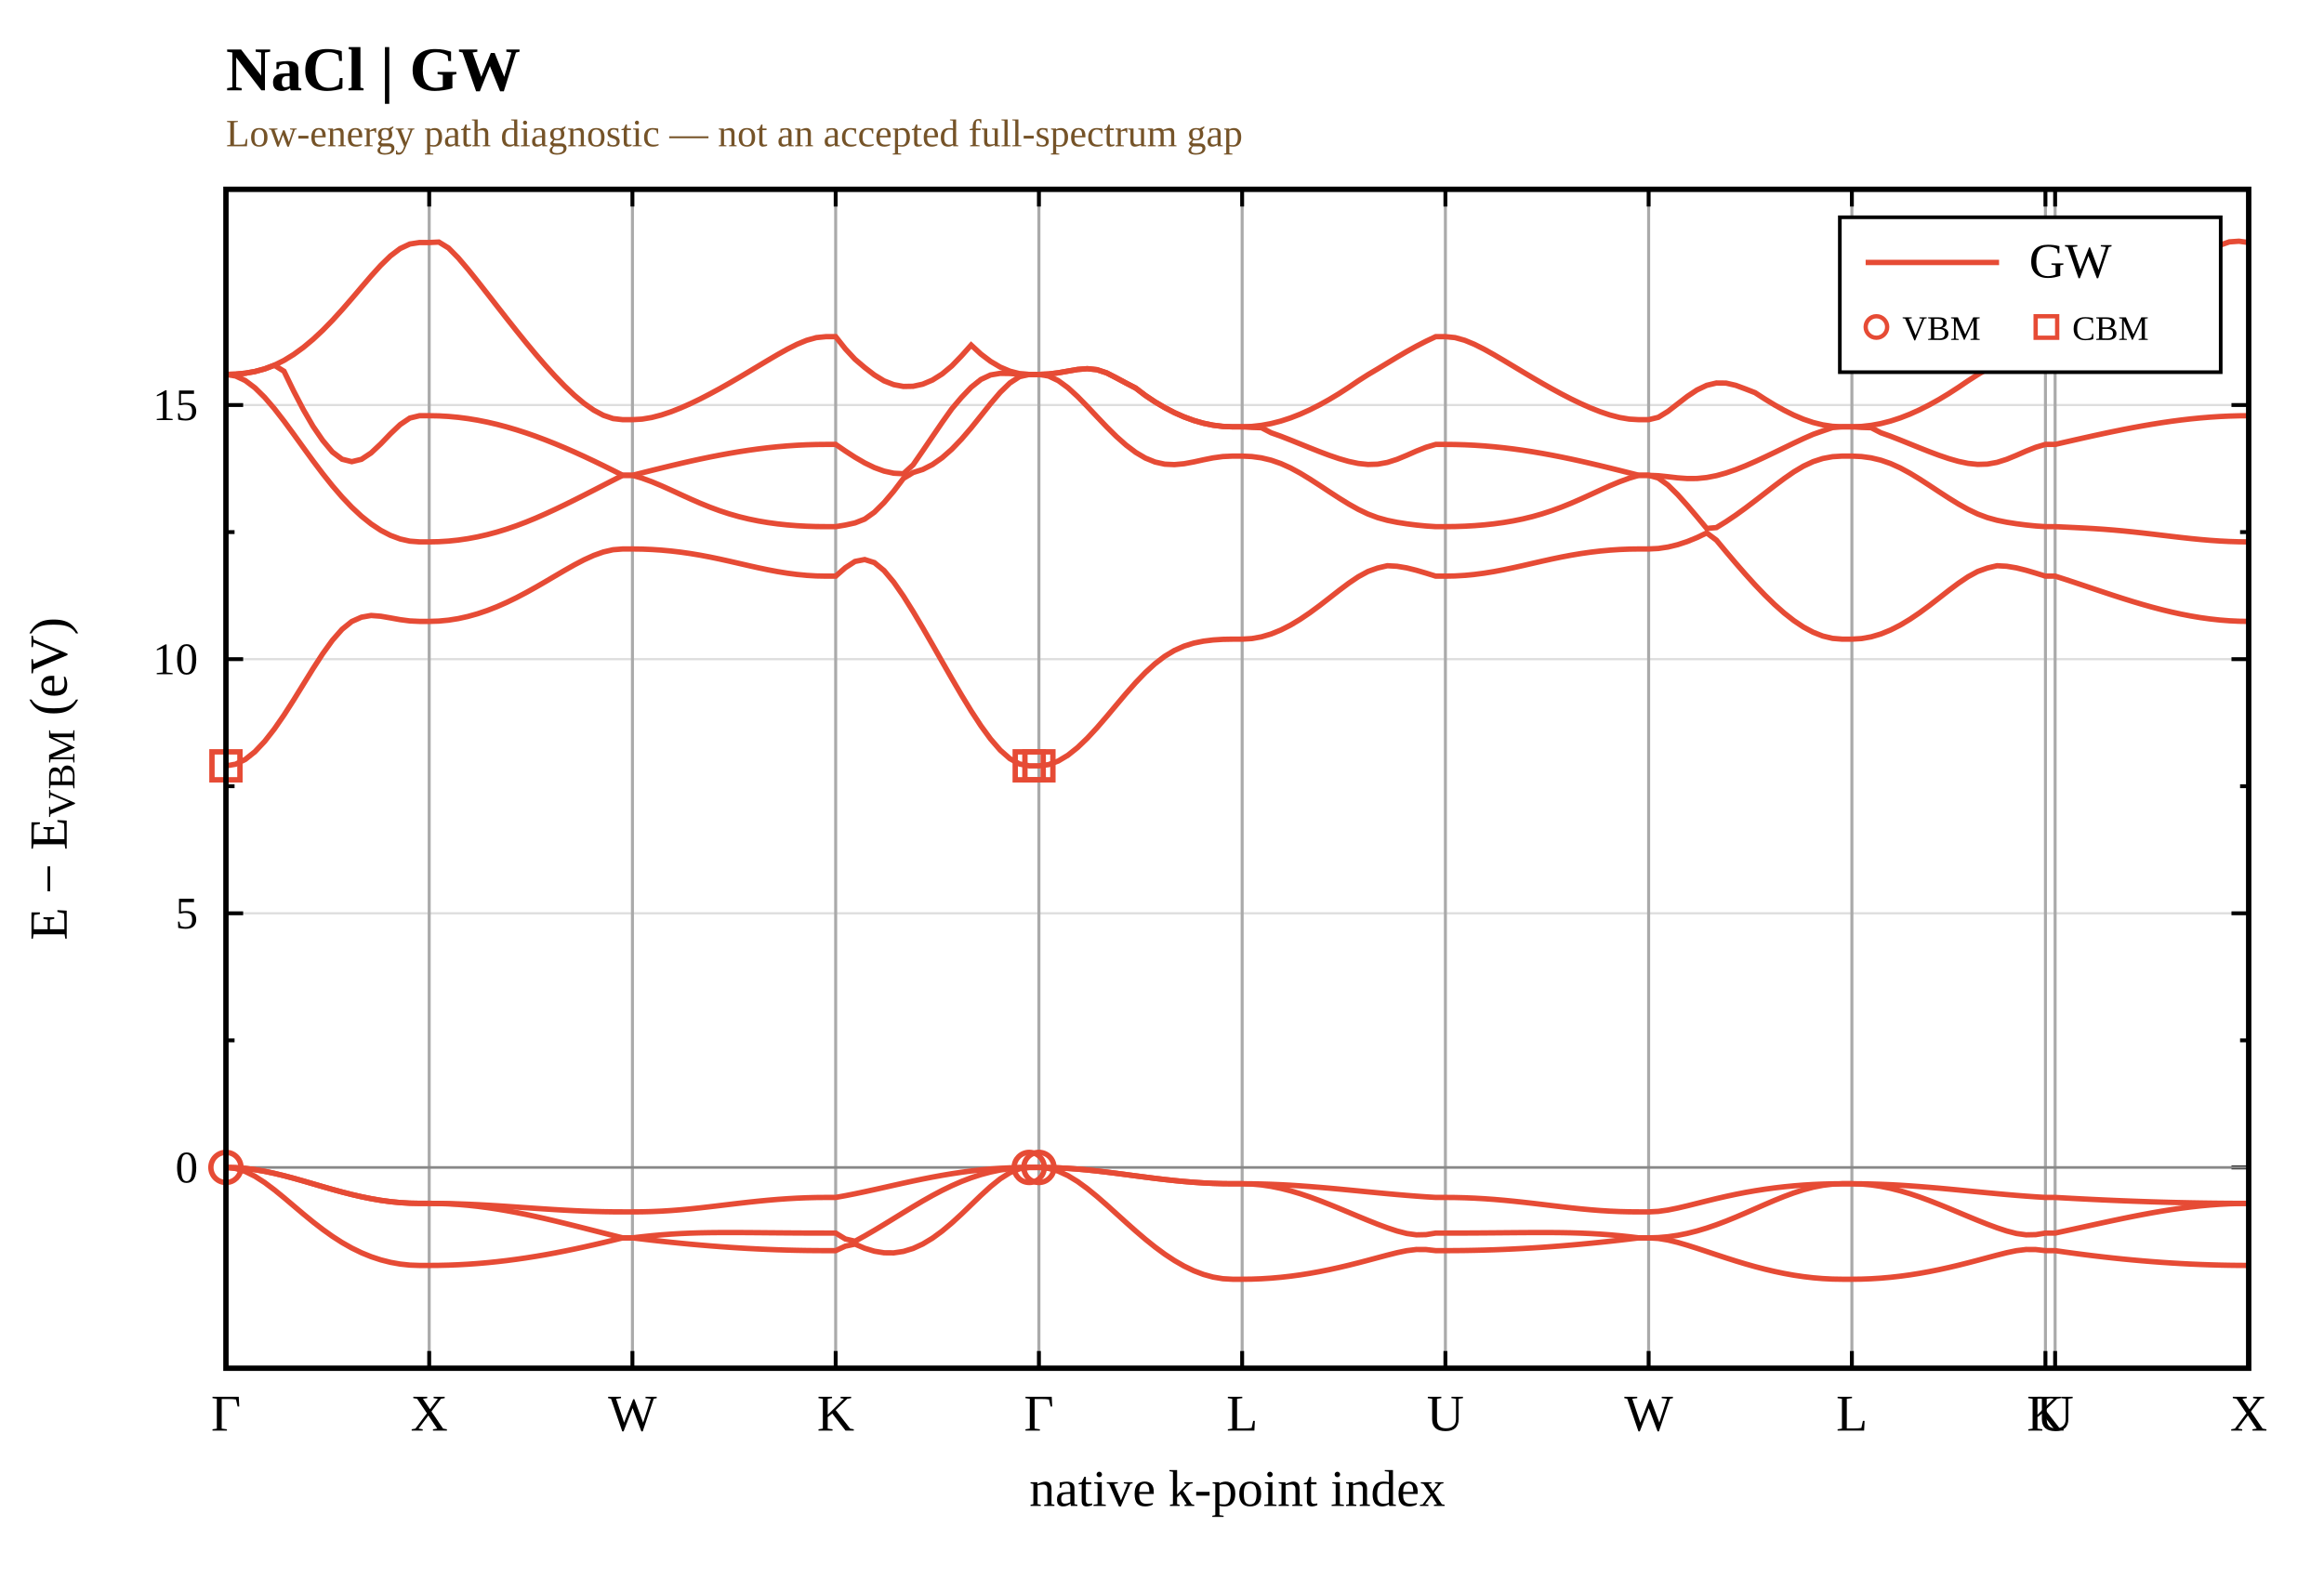
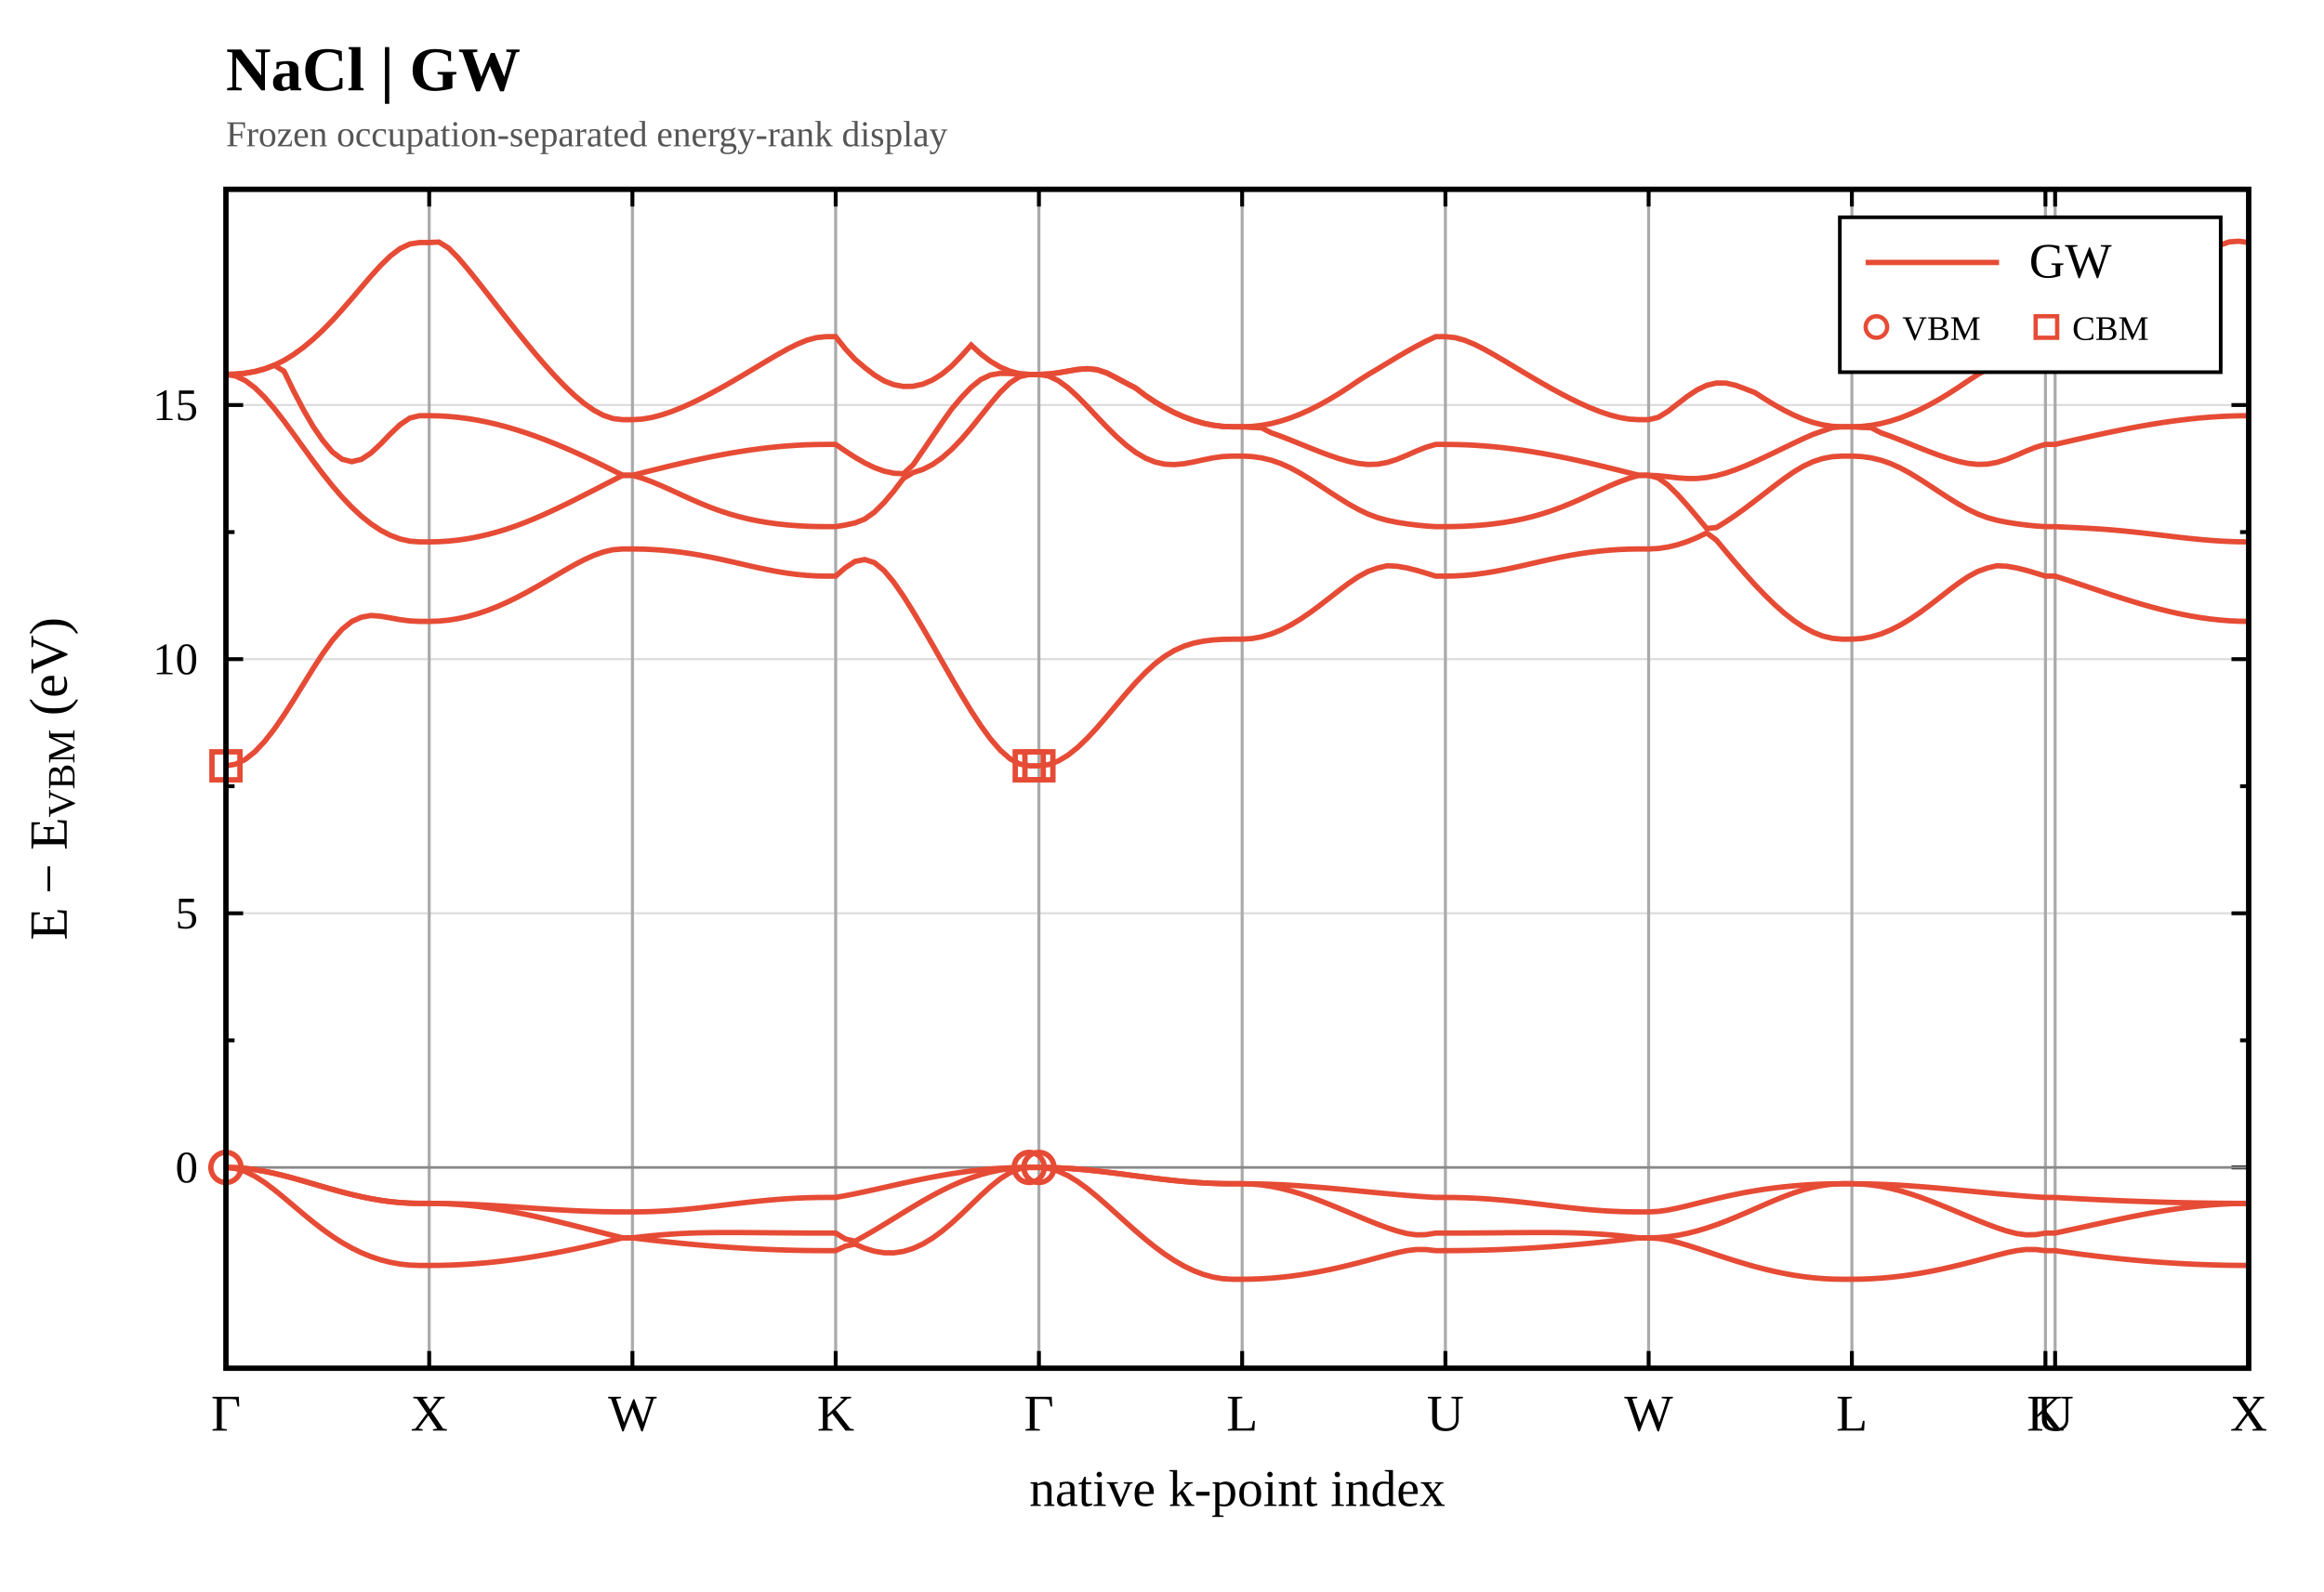
<svg xmlns="http://www.w3.org/2000/svg" width="1080" height="740" viewBox="0 0 1080 740">
  <rect width="100%" height="100%" fill="white" />
  <text x="105" y="42" font-family="Times New Roman, DejaVu Serif, serif" font-size="29" font-weight="bold">NaCl | GW</text>
  <defs>
    <clipPath id="frontier-clip">
      <rect x="105" y="88" width="940" height="548" />
    </clipPath>
  </defs>
-   <text id="diagnostic-warning" x="105" y="68" font-family="Times New Roman, DejaVu Serif, serif" font-size="18" fill="#755328">Low-energy path diagnostic — not an accepted full-spectrum gap</text>
+   <text x="105" y="68" font-family="Times New Roman, DejaVu Serif, serif" font-size="17" fill="#555555">Frozen occupation-separated energy-rank display</text>
  <line x1="105" y1="542.660" x2="1045" y2="542.660" stroke="#dddddd" stroke-width="1" />
  <text x="92" y="549.660" text-anchor="end" font-family="Times New Roman, DejaVu Serif, serif" font-size="21">0</text>
  <line x1="105" y1="542.660" x2="113" y2="542.660" stroke="black" stroke-width="1.8" />
  <line x1="1045" y1="542.660" x2="1037" y2="542.660" stroke="black" stroke-width="1.8" />
  <line x1="105" y1="483.595" x2="109" y2="483.595" stroke="black" stroke-width="1.8" />
  <line x1="1045" y1="483.595" x2="1041" y2="483.595" stroke="black" stroke-width="1.8" />
  <line x1="105" y1="424.530" x2="1045" y2="424.530" stroke="#dddddd" stroke-width="1" />
  <text x="92" y="431.530" text-anchor="end" font-family="Times New Roman, DejaVu Serif, serif" font-size="21">5</text>
  <line x1="105" y1="424.530" x2="113" y2="424.530" stroke="black" stroke-width="1.8" />
  <line x1="1045" y1="424.530" x2="1037" y2="424.530" stroke="black" stroke-width="1.8" />
  <line x1="105" y1="365.465" x2="109" y2="365.465" stroke="black" stroke-width="1.8" />
  <line x1="1045" y1="365.465" x2="1041" y2="365.465" stroke="black" stroke-width="1.8" />
  <line x1="105" y1="306.400" x2="1045" y2="306.400" stroke="#dddddd" stroke-width="1" />
  <text x="92" y="313.400" text-anchor="end" font-family="Times New Roman, DejaVu Serif, serif" font-size="21">10</text>
  <line x1="105" y1="306.400" x2="113" y2="306.400" stroke="black" stroke-width="1.8" />
  <line x1="1045" y1="306.400" x2="1037" y2="306.400" stroke="black" stroke-width="1.8" />
  <line x1="105" y1="247.335" x2="109" y2="247.335" stroke="black" stroke-width="1.8" />
  <line x1="1045" y1="247.335" x2="1041" y2="247.335" stroke="black" stroke-width="1.8" />
  <line x1="105" y1="188.270" x2="1045" y2="188.270" stroke="#dddddd" stroke-width="1" />
  <text x="92" y="195.270" text-anchor="end" font-family="Times New Roman, DejaVu Serif, serif" font-size="21">15</text>
  <line x1="105" y1="188.270" x2="113" y2="188.270" stroke="black" stroke-width="1.8" />
  <line x1="1045" y1="188.270" x2="1037" y2="188.270" stroke="black" stroke-width="1.8" />
  <line x1="105.000" y1="88" x2="105.000" y2="636" stroke="#aaaaaa" stroke-width="1.4" />
  <text x="105.000" y="665" text-anchor="middle" font-family="Times New Roman, DejaVu Serif, serif" font-size="24">Γ</text>
  <line x1="105.000" y1="88" x2="105.000" y2="96" stroke="black" stroke-width="1.8" />
  <line x1="105.000" y1="636" x2="105.000" y2="628" stroke="black" stroke-width="1.8" />
  <line x1="199.450" y1="88" x2="199.450" y2="636" stroke="#aaaaaa" stroke-width="1.4" />
  <text x="199.450" y="665" text-anchor="middle" font-family="Times New Roman, DejaVu Serif, serif" font-size="24">X</text>
  <line x1="199.450" y1="88" x2="199.450" y2="96" stroke="black" stroke-width="1.8" />
  <line x1="199.450" y1="636" x2="199.450" y2="628" stroke="black" stroke-width="1.8" />
  <line x1="293.900" y1="88" x2="293.900" y2="636" stroke="#aaaaaa" stroke-width="1.4" />
  <text x="293.900" y="665" text-anchor="middle" font-family="Times New Roman, DejaVu Serif, serif" font-size="24">W</text>
  <line x1="293.900" y1="88" x2="293.900" y2="96" stroke="black" stroke-width="1.8" />
  <line x1="293.900" y1="636" x2="293.900" y2="628" stroke="black" stroke-width="1.8" />
  <line x1="388.349" y1="88" x2="388.349" y2="636" stroke="#aaaaaa" stroke-width="1.4" />
  <text x="388.349" y="665" text-anchor="middle" font-family="Times New Roman, DejaVu Serif, serif" font-size="24">K</text>
  <line x1="388.349" y1="88" x2="388.349" y2="96" stroke="black" stroke-width="1.8" />
  <line x1="388.349" y1="636" x2="388.349" y2="628" stroke="black" stroke-width="1.8" />
  <line x1="482.799" y1="88" x2="482.799" y2="636" stroke="#aaaaaa" stroke-width="1.4" />
  <text x="482.799" y="665" text-anchor="middle" font-family="Times New Roman, DejaVu Serif, serif" font-size="24">Γ</text>
  <line x1="482.799" y1="88" x2="482.799" y2="96" stroke="black" stroke-width="1.8" />
  <line x1="482.799" y1="636" x2="482.799" y2="628" stroke="black" stroke-width="1.8" />
  <line x1="577.249" y1="88" x2="577.249" y2="636" stroke="#aaaaaa" stroke-width="1.4" />
  <text x="577.249" y="665" text-anchor="middle" font-family="Times New Roman, DejaVu Serif, serif" font-size="24">L</text>
  <line x1="577.249" y1="88" x2="577.249" y2="96" stroke="black" stroke-width="1.8" />
  <line x1="577.249" y1="636" x2="577.249" y2="628" stroke="black" stroke-width="1.8" />
  <line x1="671.699" y1="88" x2="671.699" y2="636" stroke="#aaaaaa" stroke-width="1.4" />
  <text x="671.699" y="665" text-anchor="middle" font-family="Times New Roman, DejaVu Serif, serif" font-size="24">U</text>
  <line x1="671.699" y1="88" x2="671.699" y2="96" stroke="black" stroke-width="1.8" />
  <line x1="671.699" y1="636" x2="671.699" y2="628" stroke="black" stroke-width="1.8" />
  <line x1="766.148" y1="88" x2="766.148" y2="636" stroke="#aaaaaa" stroke-width="1.4" />
  <text x="766.148" y="665" text-anchor="middle" font-family="Times New Roman, DejaVu Serif, serif" font-size="24">W</text>
  <line x1="766.148" y1="88" x2="766.148" y2="96" stroke="black" stroke-width="1.8" />
  <line x1="766.148" y1="636" x2="766.148" y2="628" stroke="black" stroke-width="1.8" />
  <line x1="860.598" y1="88" x2="860.598" y2="636" stroke="#aaaaaa" stroke-width="1.4" />
  <text x="860.598" y="665" text-anchor="middle" font-family="Times New Roman, DejaVu Serif, serif" font-size="24">L</text>
  <line x1="860.598" y1="88" x2="860.598" y2="96" stroke="black" stroke-width="1.8" />
  <line x1="860.598" y1="636" x2="860.598" y2="628" stroke="black" stroke-width="1.8" />
  <line x1="950.550" y1="88" x2="950.550" y2="636" stroke="#aaaaaa" stroke-width="1.4" />
  <text x="950.550" y="665" text-anchor="middle" font-family="Times New Roman, DejaVu Serif, serif" font-size="24">K</text>
  <line x1="950.550" y1="88" x2="950.550" y2="96" stroke="black" stroke-width="1.8" />
  <line x1="950.550" y1="636" x2="950.550" y2="628" stroke="black" stroke-width="1.8" />
  <line x1="955.048" y1="88" x2="955.048" y2="636" stroke="#aaaaaa" stroke-width="1.4" />
  <text x="955.048" y="665" text-anchor="middle" font-family="Times New Roman, DejaVu Serif, serif" font-size="24">U</text>
  <line x1="955.048" y1="88" x2="955.048" y2="96" stroke="black" stroke-width="1.8" />
  <line x1="955.048" y1="636" x2="955.048" y2="628" stroke="black" stroke-width="1.8" />
  <line x1="1045.000" y1="88" x2="1045.000" y2="636" stroke="#aaaaaa" stroke-width="1.4" />
  <text x="1045.000" y="665" text-anchor="middle" font-family="Times New Roman, DejaVu Serif, serif" font-size="24">X</text>
  <line x1="1045.000" y1="88" x2="1045.000" y2="96" stroke="black" stroke-width="1.8" />
  <line x1="1045.000" y1="636" x2="1045.000" y2="628" stroke="black" stroke-width="1.8" />
  <line x1="105" y1="542.660" x2="1045" y2="542.660" stroke="#888888" stroke-width="1.2" />
  <path id="GW-rank-1" d="M105.000,542.660 L109.498,543.145 L113.995,544.557 L118.493,546.789 L122.990,549.681 L127.488,553.052 L131.986,556.721 L136.483,560.526 L140.981,564.325 L145.478,568.006 L149.976,571.481 L154.474,574.686 L158.971,577.575 L163.469,580.122 L167.967,582.314 L172.464,584.149 L176.962,585.632 L181.459,586.773 L185.957,587.579 L190.455,588.060 L194.952,588.220 L199.450,588.220 L203.947,588.184 L208.445,588.076 L212.943,587.897 L217.440,587.646 L221.938,587.326 L226.435,586.937 L230.933,586.479 L235.431,585.955 L239.928,585.366 L244.426,584.715 L248.923,584.003 L253.421,583.233 L257.919,582.408 L262.416,581.531 L266.914,580.605 L271.411,579.635 L275.909,578.625 L280.407,577.580 L284.904,576.503 L289.402,575.402 L293.900,575.402 L298.397,575.947 L302.895,576.472 L307.392,576.974 L311.890,577.452 L316.388,577.907 L320.885,578.336 L325.383,578.738 L329.880,579.115 L334.378,579.463 L338.876,579.784 L343.373,580.075 L347.871,580.338 L352.368,580.571 L356.866,580.773 L361.364,580.945 L365.861,581.086 L370.359,581.196 L374.856,581.275 L379.354,581.322 L383.852,581.338 L388.349,581.338 L392.847,579.254 L397.344,578.309 L401.842,580.239 L406.340,581.604 L410.837,582.331 L415.335,582.372 L419.833,581.705 L424.330,580.327 L428.828,578.260 L433.325,575.548 L437.823,572.258 L442.321,568.484 L446.818,564.353 L451.316,560.020 L455.813,555.683 L460.311,551.575 L464.809,547.961 L469.306,545.117 L473.804,543.291 L478.301,542.660 L482.799,542.660 L487.297,543.102 L491.794,544.398 L496.292,546.473 L500.789,549.216 L505.287,552.492 L509.785,556.159 L514.282,560.083 L518.780,564.138 L523.278,568.211 L527.775,572.209 L532.273,576.047 L536.770,579.653 L541.268,582.968 L545.766,585.939 L550.263,588.524 L554.761,590.687 L559.258,592.398 L563.756,593.636 L568.254,594.386 L572.751,594.637 L577.249,594.637 L581.746,594.579 L586.244,594.407 L590.742,594.122 L595.239,593.725 L599.737,593.219 L604.234,592.606 L608.732,591.892 L613.230,591.081 L617.727,590.177 L622.225,589.190 L626.722,588.127 L631.220,587.000 L635.718,585.824 L640.215,584.620 L644.713,583.423 L649.211,582.295 L653.708,581.355 L658.206,580.806 L662.703,580.832 L667.201,581.338 L671.699,581.338 L676.196,581.322 L680.694,581.275 L685.191,581.196 L689.689,581.086 L694.187,580.945 L698.684,580.773 L703.182,580.571 L707.679,580.338 L712.177,580.075 L716.675,579.784 L721.172,579.463 L725.670,579.115 L730.167,578.738 L734.665,578.336 L739.163,577.907 L743.660,577.452 L748.158,576.974 L752.656,576.472 L757.153,575.947 L761.651,575.402 L766.148,575.402 L770.646,575.671 L775.144,576.419 L779.641,577.512 L784.139,578.822 L788.636,580.253 L793.134,581.741 L797.632,583.239 L802.129,584.715 L806.627,586.142 L811.124,587.501 L815.622,588.774 L820.120,589.947 L824.617,591.008 L829.115,591.947 L833.612,592.754 L838.110,593.425 L842.608,593.952 L847.105,594.331 L851.603,594.560 L856.100,594.637 L860.598,594.637 L865.096,594.579 L869.593,594.407 L874.091,594.122 L878.589,593.725 L883.086,593.219 L887.584,592.606 L892.081,591.892 L896.579,591.080 L901.077,590.177 L905.574,589.190 L910.072,588.127 L914.569,587.000 L919.067,585.824 L923.565,584.620 L928.062,583.423 L932.560,582.296 L937.057,581.355 L941.555,580.806 L946.053,580.832 L950.550,581.338 L955.048,581.338 L959.545,581.981 L964.043,582.597 L968.541,583.185 L973.038,583.743 L977.536,584.271 L982.033,584.769 L986.531,585.236 L991.029,585.670 L995.526,586.072 L1000.024,586.441 L1004.522,586.776 L1009.019,587.077 L1013.517,587.343 L1018.014,587.575 L1022.512,587.771 L1027.010,587.932 L1031.507,588.058 L1036.005,588.148 L1040.502,588.202 L1045.000,588.220" fill="none" stroke="#E64B35" stroke-width="2.5" clip-path="url(#frontier-clip)" />
  <path id="GW-rank-2" d="M105.000,542.660 L109.498,542.779 L113.995,543.130 L118.493,543.702 L122.990,544.474 L127.488,545.419 L131.986,546.506 L136.483,547.702 L140.981,548.972 L145.478,550.280 L149.976,551.592 L154.474,552.876 L158.971,554.103 L163.469,555.247 L167.967,556.284 L172.464,557.194 L176.962,557.961 L181.459,558.571 L185.957,559.014 L190.455,559.283 L194.952,559.373 L199.450,559.373 L203.947,559.429 L208.445,559.598 L212.943,559.876 L217.440,560.262 L221.938,560.749 L226.435,561.334 L230.933,562.010 L235.431,562.769 L239.928,563.604 L244.426,564.507 L248.923,565.470 L253.421,566.483 L257.919,567.538 L262.416,568.626 L266.914,569.739 L271.411,570.869 L275.909,572.008 L280.407,573.147 L284.904,574.281 L289.402,575.402 L293.900,575.402 L298.397,574.871 L302.895,574.398 L307.392,573.991 L311.890,573.656 L316.388,573.393 L320.885,573.198 L325.383,573.063 L329.880,572.980 L334.378,572.936 L338.876,572.924 L343.373,572.934 L347.871,572.959 L352.368,572.993 L356.866,573.032 L361.364,573.070 L365.861,573.105 L370.359,573.135 L374.856,573.157 L379.354,573.171 L383.852,573.176 L388.349,573.176 L392.847,575.912 L397.344,576.961 L401.842,574.491 L406.340,571.882 L410.837,569.174 L415.335,566.411 L419.833,563.639 L424.330,560.901 L428.828,558.243 L433.325,555.708 L437.823,553.334 L442.321,551.154 L446.818,549.194 L451.316,547.474 L455.813,546.008 L460.311,544.804 L464.809,543.866 L469.306,543.196 L473.804,542.794 L478.301,542.660 L482.799,542.660 L487.297,542.711 L491.794,542.860 L496.292,543.103 L500.789,543.434 L505.287,543.842 L509.785,544.315 L514.282,544.841 L518.780,545.404 L523.278,545.991 L527.775,546.586 L532.273,547.174 L536.770,547.742 L541.268,548.276 L545.766,548.765 L550.263,549.198 L554.761,549.564 L559.258,549.858 L563.756,550.072 L568.254,550.202 L572.751,550.246 L577.249,550.246 L581.746,550.384 L586.244,550.796 L590.742,551.470 L595.239,552.391 L599.737,553.537 L604.234,554.882 L608.732,556.397 L613.230,558.052 L617.727,559.813 L622.225,561.649 L626.722,563.525 L631.220,565.408 L635.718,567.265 L640.215,569.054 L644.713,570.726 L649.211,572.207 L653.708,573.368 L658.206,573.995 L662.703,573.901 L667.201,573.176 L671.699,573.176 L676.196,573.171 L680.694,573.157 L685.191,573.135 L689.689,573.105 L694.187,573.070 L698.684,573.032 L703.182,572.993 L707.679,572.959 L712.177,572.934 L716.675,572.924 L721.172,572.936 L725.670,572.980 L730.167,573.063 L734.665,573.198 L739.163,573.393 L743.660,573.656 L748.158,573.991 L752.656,574.398 L757.153,574.871 L761.651,575.402 L766.148,575.402 L770.646,575.269 L775.144,574.873 L779.641,574.219 L784.139,573.318 L788.636,572.185 L793.134,570.838 L797.632,569.301 L802.129,567.601 L806.627,565.772 L811.124,563.852 L815.622,561.881 L820.120,559.909 L824.617,557.985 L829.115,556.164 L833.612,554.501 L838.110,553.049 L842.608,551.859 L847.105,550.975 L851.603,550.430 L856.100,550.246 L860.598,550.246 L865.096,550.384 L869.593,550.796 L874.091,551.470 L878.589,552.391 L883.086,553.537 L887.584,554.882 L892.081,556.397 L896.579,558.052 L901.077,559.813 L905.574,561.649 L910.072,563.525 L914.569,565.408 L919.067,567.265 L923.565,569.054 L928.062,570.726 L932.560,572.207 L937.057,573.368 L941.555,573.995 L946.053,573.901 L950.550,573.176 L955.048,573.176 L959.545,572.215 L964.043,571.239 L968.541,570.256 L973.038,569.273 L977.536,568.296 L982.033,567.334 L986.531,566.393 L991.029,565.482 L995.526,564.607 L1000.024,563.777 L1004.522,563.000 L1009.019,562.281 L1013.517,561.629 L1018.014,561.050 L1022.512,560.549 L1027.010,560.132 L1031.507,559.803 L1036.005,559.565 L1040.502,559.421 L1045.000,559.373" fill="none" stroke="#E64B35" stroke-width="2.5" clip-path="url(#frontier-clip)" />
  <path id="GW-rank-3" d="M105.000,542.660 L109.498,542.779 L113.995,543.130 L118.493,543.702 L122.990,544.474 L127.488,545.419 L131.986,546.506 L136.483,547.702 L140.981,548.972 L145.478,550.280 L149.976,551.592 L154.474,552.876 L158.971,554.103 L163.469,555.247 L167.967,556.284 L172.464,557.194 L176.962,557.961 L181.459,558.571 L185.957,559.014 L190.455,559.283 L194.952,559.373 L199.450,559.373 L203.947,559.398 L208.445,559.473 L212.943,559.594 L217.440,559.761 L221.938,559.967 L226.435,560.207 L230.933,560.475 L235.431,560.765 L239.928,561.069 L244.426,561.379 L248.923,561.687 L253.421,561.987 L257.919,562.271 L262.416,562.531 L266.914,562.762 L271.411,562.959 L275.909,563.117 L280.407,563.233 L284.904,563.303 L289.402,563.327 L293.900,563.327 L298.397,563.290 L302.895,563.175 L307.392,562.979 L311.890,562.701 L316.388,562.345 L320.885,561.924 L325.383,561.448 L329.880,560.935 L334.378,560.400 L338.876,559.859 L343.373,559.327 L347.871,558.816 L352.368,558.339 L356.866,557.905 L361.364,557.523 L365.861,557.202 L370.359,556.945 L374.856,556.758 L379.354,556.645 L383.852,556.607 L388.349,556.607 L392.847,555.790 L397.344,554.903 L401.842,553.959 L406.340,552.976 L410.837,551.969 L415.335,550.957 L419.833,549.954 L424.330,548.977 L428.828,548.039 L433.325,547.153 L437.823,546.331 L442.321,545.579 L446.818,544.907 L451.316,544.317 L455.813,543.814 L460.311,543.401 L464.809,543.077 L469.306,542.846 L473.804,542.707 L478.301,542.660 L482.799,542.660 L487.297,542.711 L491.794,542.860 L496.292,543.103 L500.789,543.434 L505.287,543.842 L509.785,544.315 L514.282,544.841 L518.780,545.404 L523.278,545.991 L527.775,546.586 L532.273,547.174 L536.770,547.742 L541.268,548.276 L545.766,548.765 L550.263,549.198 L554.761,549.564 L559.258,549.858 L563.756,550.072 L568.254,550.202 L572.751,550.246 L577.249,550.246 L581.746,550.274 L586.244,550.360 L590.742,550.500 L595.239,550.693 L599.737,550.934 L604.234,551.221 L608.732,551.548 L613.230,551.910 L617.727,552.300 L622.225,552.712 L626.722,553.140 L631.220,553.576 L635.718,554.014 L640.215,554.448 L644.713,554.870 L649.211,555.275 L653.708,555.657 L658.206,556.009 L662.703,556.328 L667.201,556.607 L671.699,556.607 L676.196,556.645 L680.694,556.758 L685.191,556.945 L689.689,557.201 L694.187,557.523 L698.684,557.905 L703.182,558.339 L707.679,558.816 L712.177,559.327 L716.675,559.859 L721.172,560.400 L725.670,560.935 L730.167,561.448 L734.665,561.924 L739.163,562.345 L743.660,562.701 L748.158,562.979 L752.656,563.175 L757.153,563.290 L761.651,563.327 L766.148,563.327 L770.646,563.095 L775.144,562.460 L779.641,561.551 L784.139,560.491 L788.636,559.370 L793.134,558.246 L797.632,557.156 L802.129,556.123 L806.627,555.163 L811.124,554.285 L815.622,553.494 L820.120,552.792 L824.617,552.179 L829.115,551.655 L833.612,551.217 L838.110,550.863 L842.608,550.592 L847.105,550.399 L851.603,550.284 L856.100,550.246 L860.598,550.246 L865.096,550.274 L869.593,550.360 L874.091,550.500 L878.589,550.692 L883.086,550.934 L887.584,551.221 L892.081,551.548 L896.579,551.910 L901.077,552.300 L905.574,552.712 L910.072,553.140 L914.569,553.576 L919.067,554.014 L923.565,554.448 L928.062,554.870 L932.560,555.275 L937.057,555.657 L941.555,556.009 L946.053,556.328 L950.550,556.607 L955.048,556.607 L959.545,556.861 L964.043,557.105 L968.541,557.339 L973.038,557.562 L977.536,557.773 L982.033,557.973 L986.531,558.161 L991.029,558.336 L995.526,558.498 L1000.024,558.648 L1004.522,558.784 L1009.019,558.906 L1013.517,559.015 L1018.014,559.109 L1022.512,559.190 L1027.010,559.255 L1031.507,559.307 L1036.005,559.344 L1040.502,559.366 L1045.000,559.373" fill="none" stroke="#E64B35" stroke-width="2.5" clip-path="url(#frontier-clip)" />
  <path id="GW-rank-4" d="M105.000,355.981 L109.498,355.225 L113.995,352.996 L118.493,349.406 L122.990,344.628 L127.488,338.872 L131.986,332.365 L136.483,325.346 L140.981,318.066 L145.478,310.798 L149.976,303.859 L154.474,297.625 L158.971,292.512 L163.469,288.891 L167.967,286.890 L172.464,286.097 L176.962,286.445 L181.459,287.222 L185.957,288.039 L190.455,288.629 L194.952,288.842 L199.450,288.842 L203.947,288.698 L208.445,288.266 L212.943,287.550 L217.440,286.556 L221.938,285.294 L226.435,283.777 L230.933,282.017 L235.431,280.035 L239.928,277.852 L244.426,275.496 L248.923,272.999 L253.421,270.402 L257.919,267.753 L262.416,265.117 L266.914,262.572 L271.411,260.217 L275.909,258.171 L280.407,256.567 L284.904,255.537 L289.402,255.182 L293.900,255.182 L298.397,255.243 L302.895,255.424 L307.392,255.724 L311.890,256.141 L316.388,256.673 L320.885,257.318 L325.383,258.069 L329.880,258.919 L334.378,259.852 L338.876,260.847 L343.373,261.877 L347.871,262.911 L352.368,263.915 L356.866,264.856 L361.364,265.704 L365.861,266.433 L370.359,267.022 L374.856,267.454 L379.354,267.718 L383.852,267.806 L388.349,267.806 L392.847,263.892 L397.344,260.976 L401.842,260.095 L406.340,261.520 L410.837,265.219 L415.335,270.605 L419.833,277.090 L424.330,284.260 L428.828,291.841 L433.325,299.649 L437.823,307.542 L442.321,315.397 L446.818,323.085 L451.316,330.457 L455.813,337.333 L460.311,343.493 L464.809,348.684 L469.306,352.644 L473.804,355.132 L478.301,355.981 L482.799,355.981 L487.297,355.414 L491.794,353.741 L496.292,351.046 L500.789,347.460 L505.287,343.145 L509.785,338.285 L514.282,333.073 L518.780,327.705 L523.278,322.379 L527.775,317.287 L532.273,312.609 L536.770,308.498 L541.268,305.064 L545.766,302.352 L550.263,300.340 L554.761,298.939 L559.258,298.026 L563.756,297.476 L568.254,297.189 L572.751,297.102 L577.249,297.102 L581.746,296.829 L586.244,296.018 L590.742,294.684 L595.239,292.852 L599.737,290.561 L604.234,287.861 L608.732,284.814 L613.230,281.500 L617.727,278.021 L622.225,274.508 L626.722,271.128 L631.220,268.092 L635.718,265.643 L640.215,264.036 L644.713,262.971 L649.211,263.217 L653.708,263.963 L658.206,265.086 L662.703,266.407 L667.201,267.806 L671.699,267.806 L676.196,267.718 L680.694,267.454 L685.191,267.021 L689.689,266.432 L694.187,265.702 L698.684,264.854 L703.182,263.912 L707.679,262.908 L712.177,261.874 L716.675,260.844 L721.172,259.849 L725.670,258.917 L730.167,258.068 L734.665,257.318 L739.163,256.675 L743.660,256.144 L748.158,255.727 L752.656,255.426 L757.153,255.244 L761.651,255.182 L766.148,255.182 L770.646,254.955 L775.144,254.282 L779.641,253.190 L784.139,251.712 L788.636,249.879 L793.134,247.715 L797.632,251.066 L802.129,256.459 L806.627,261.758 L811.124,266.912 L815.622,271.869 L820.120,276.568 L824.617,280.947 L829.115,284.938 L833.612,288.471 L838.110,291.477 L842.608,293.892 L847.105,295.660 L851.603,296.739 L856.100,297.102 L860.598,297.102 L865.096,296.829 L869.593,296.018 L874.091,294.684 L878.589,292.852 L883.086,290.561 L887.584,287.861 L892.081,284.814 L896.579,281.500 L901.077,278.021 L905.574,274.508 L910.072,271.128 L914.569,268.093 L919.067,265.643 L923.565,264.036 L928.062,262.971 L932.560,263.217 L937.057,263.963 L941.555,265.086 L946.053,266.407 L950.550,267.806 L955.048,267.806 L959.545,269.244 L964.043,270.722 L968.541,272.226 L973.038,273.738 L977.536,275.245 L982.033,276.731 L986.531,278.181 L991.029,279.582 L995.526,280.922 L1000.024,282.190 L1004.522,283.373 L1009.019,284.462 L1013.517,285.449 L1018.014,286.323 L1022.512,287.077 L1027.010,287.705 L1031.507,288.199 L1036.005,288.556 L1040.502,288.771 L1045.000,288.842" fill="none" stroke="#E64B35" stroke-width="2.5" clip-path="url(#frontier-clip)" />
  <path id="GW-rank-5" d="M105.000,174.055 L109.498,174.779 L113.995,176.901 L118.493,180.279 L122.990,184.705 L127.488,189.938 L131.986,195.728 L136.483,201.840 L140.981,208.065 L145.478,214.229 L149.976,220.186 L154.474,225.817 L158.971,231.032 L163.469,235.758 L167.967,239.941 L172.464,243.538 L176.962,246.517 L181.459,248.855 L185.957,250.536 L190.455,251.548 L194.952,251.887 L199.450,251.887 L203.947,251.793 L208.445,251.513 L212.943,251.044 L217.440,250.385 L221.938,249.541 L226.435,248.517 L230.933,247.315 L235.431,245.941 L239.928,244.397 L244.426,242.693 L248.923,240.846 L253.421,238.876 L257.919,236.804 L262.416,234.649 L266.914,232.430 L271.411,230.162 L275.909,227.864 L280.407,225.550 L284.904,223.237 L289.402,220.938 L293.900,220.938 L298.397,222.267 L302.895,223.918 L307.392,225.800 L311.890,227.821 L316.388,229.891 L320.885,231.937 L325.383,233.897 L329.880,235.724 L334.378,237.384 L338.876,238.858 L343.373,240.142 L347.871,241.238 L352.368,242.158 L356.866,242.915 L361.364,243.526 L365.861,244.004 L370.359,244.362 L374.856,244.610 L379.354,244.756 L383.852,244.802 L388.349,244.802 L392.847,244.057 L397.344,243.068 L401.842,241.304 L406.340,238.095 L410.837,233.634 L415.335,228.323 L419.833,222.392 L424.330,219.650 L428.828,218.230 L433.325,215.937 L437.823,212.782 L442.321,208.819 L446.818,204.144 L451.316,198.903 L455.813,193.305 L460.311,187.658 L464.809,182.388 L469.306,178.015 L473.804,175.089 L478.301,174.055 L482.799,174.055 L487.297,174.798 L491.794,176.934 L496.292,180.219 L500.789,184.330 L505.287,188.928 L509.785,193.707 L514.282,198.422 L518.780,202.873 L523.278,206.878 L527.775,210.272 L532.273,212.929 L536.770,214.763 L541.268,215.758 L545.766,215.971 L550.263,215.551 L554.761,214.718 L559.258,213.728 L563.756,212.829 L568.254,212.218 L572.751,212.011 L577.249,212.011 L581.746,212.214 L586.244,212.835 L590.742,213.911 L595.239,215.471 L599.737,217.502 L604.234,219.938 L608.732,222.675 L613.230,225.587 L617.727,228.556 L622.225,231.477 L626.722,234.256 L631.220,236.782 L635.718,238.931 L640.215,240.620 L644.713,241.872 L649.211,242.787 L653.708,243.494 L658.206,244.065 L662.703,244.509 L667.201,244.802 L671.699,244.802 L676.196,244.750 L680.694,244.598 L685.191,244.345 L689.689,243.982 L694.187,243.501 L698.684,242.890 L703.182,242.133 L707.679,241.217 L712.177,240.125 L716.675,238.846 L721.172,237.376 L725.670,235.720 L730.167,233.897 L734.665,231.938 L739.163,229.893 L743.660,227.822 L748.158,225.801 L752.656,223.918 L757.153,222.267 L761.651,220.938 L766.148,220.938 L770.646,222.198 L775.144,225.476 L779.641,229.913 L784.139,234.929 L788.636,240.222 L793.134,245.632 L797.632,245.240 L802.129,242.473 L806.627,239.442 L811.124,236.189 L815.622,232.783 L820.120,229.312 L824.617,225.841 L829.115,222.463 L833.612,219.349 L838.110,216.672 L842.608,214.574 L847.105,213.118 L851.603,212.282 L856.100,212.011 L860.598,212.011 L865.096,212.213 L869.593,212.835 L874.091,213.912 L878.589,215.472 L883.086,217.503 L887.584,219.940 L892.081,222.676 L896.579,225.588 L901.077,228.556 L905.574,231.475 L910.072,234.252 L914.569,236.774 L919.067,238.918 L923.565,240.600 L928.062,241.842 L932.560,242.751 L937.057,243.457 L941.555,244.036 L946.053,244.493 L950.550,244.802 L955.048,244.802 L959.545,245.011 L964.043,245.224 L968.541,245.453 L973.038,245.713 L977.536,246.016 L982.033,246.370 L986.531,246.775 L991.029,247.229 L995.526,247.721 L1000.024,248.241 L1004.522,248.778 L1009.019,249.316 L1013.517,249.840 L1018.014,250.334 L1022.512,250.780 L1027.010,251.165 L1031.507,251.475 L1036.005,251.702 L1040.502,251.840 L1045.000,251.887" fill="none" stroke="#E64B35" stroke-width="2.5" clip-path="url(#frontier-clip)" />
  <path id="GW-rank-6" d="M105.000,174.055 L109.498,173.918 L113.995,173.482 L118.493,172.692 L122.990,171.477 L127.488,169.769 L131.986,172.565 L136.483,181.820 L140.981,190.432 L145.478,198.176 L149.976,204.724 L154.474,210.093 L158.971,213.461 L163.469,214.595 L167.967,213.506 L172.464,210.530 L176.962,206.308 L181.459,201.634 L185.957,197.361 L190.455,194.335 L194.952,193.236 L199.450,193.236 L203.947,193.320 L208.445,193.573 L212.943,193.992 L217.440,194.574 L221.938,195.316 L226.435,196.212 L230.933,197.256 L235.431,198.442 L239.928,199.764 L244.426,201.212 L248.923,202.780 L253.421,204.461 L257.919,206.245 L262.416,208.124 L266.914,210.092 L271.411,212.140 L275.909,214.258 L280.407,216.437 L284.904,218.667 L289.402,220.938 L293.900,220.938 L298.397,219.797 L302.895,218.666 L307.392,217.552 L311.890,216.461 L316.388,215.399 L320.885,214.374 L325.383,213.390 L329.880,212.454 L334.378,211.571 L338.876,210.746 L343.373,209.985 L347.871,209.292 L352.368,208.671 L356.866,208.125 L361.364,207.657 L365.861,207.271 L370.359,206.969 L374.856,206.751 L379.354,206.621 L383.852,206.577 L388.349,206.577 L392.847,209.642 L397.344,212.552 L401.842,215.164 L406.340,217.347 L410.837,218.983 L415.335,219.968 L419.833,220.213 L424.330,216.079 L428.828,209.550 L433.325,202.937 L437.823,196.353 L442.321,190.033 L446.818,184.720 L451.316,180.007 L455.813,176.405 L460.311,174.298 L464.809,173.547 L469.306,173.615 L473.804,173.914 L478.301,174.055 L482.799,174.055 L487.297,173.855 L491.794,173.295 L496.292,172.506 L500.789,171.742 L505.287,171.384 L509.785,171.848 L514.282,173.331 L518.780,175.647 L523.278,178.053 L527.775,180.392 L532.273,183.819 L536.770,186.816 L541.268,189.473 L545.766,191.804 L550.263,193.798 L554.761,195.443 L559.258,196.730 L563.756,197.653 L568.254,198.208 L572.751,198.393 L577.249,198.393 L581.746,198.679 L586.244,198.825 L590.742,201.172 L595.239,202.769 L599.737,204.533 L604.234,206.352 L608.732,208.172 L613.230,209.948 L617.727,211.634 L622.225,213.170 L626.722,214.471 L631.220,215.425 L635.718,215.900 L640.215,215.766 L644.713,214.953 L649.211,213.517 L653.708,211.659 L658.206,209.679 L662.703,207.898 L667.201,206.577 L671.699,206.577 L676.196,206.621 L680.694,206.751 L685.191,206.969 L689.689,207.271 L694.187,207.657 L698.684,208.125 L703.182,208.671 L707.679,209.292 L712.177,209.986 L716.675,210.747 L721.172,211.571 L725.670,212.454 L730.167,213.390 L734.665,214.374 L739.163,215.400 L743.660,216.461 L748.158,217.552 L752.656,218.666 L757.153,219.797 L761.651,220.938 L766.148,220.938 L770.646,221.128 L775.144,221.599 L779.641,222.119 L784.139,222.446 L788.636,222.418 L793.134,221.966 L797.632,221.097 L802.129,219.855 L806.627,218.305 L811.124,216.516 L815.622,214.553 L820.120,212.474 L824.617,210.326 L829.115,208.149 L833.612,205.980 L838.110,203.861 L842.608,201.882 L847.105,200.300 L851.603,198.766 L856.100,198.393 L860.598,198.393 L865.096,198.679 L869.593,198.825 L874.091,201.170 L878.589,202.767 L883.086,204.530 L887.584,206.349 L892.081,208.168 L896.579,209.942 L901.077,211.624 L905.574,213.154 L910.072,214.447 L914.569,215.393 L919.067,215.862 L923.565,215.727 L928.062,214.920 L932.560,213.494 L937.057,211.646 L941.555,209.675 L946.053,207.898 L950.550,206.577 L955.048,206.577 L959.545,205.547 L964.043,204.522 L968.541,203.508 L973.038,202.511 L977.536,201.537 L982.033,200.591 L986.531,199.680 L991.029,198.809 L995.526,197.984 L1000.024,197.210 L1004.522,196.492 L1009.019,195.836 L1013.517,195.245 L1018.014,194.724 L1022.512,194.276 L1027.010,193.906 L1031.507,193.614 L1036.005,193.405 L1040.502,193.278 L1045.000,193.236" fill="none" stroke="#E64B35" stroke-width="2.5" clip-path="url(#frontier-clip)" />
  <path id="GW-rank-7" d="M105.000,174.055 L109.498,173.918 L113.995,173.482 L118.493,172.692 L122.990,171.476 L127.488,169.769 L131.986,167.530 L136.483,164.762 L140.981,161.493 L145.478,157.741 L149.976,153.537 L154.474,148.929 L158.971,143.990 L163.469,138.814 L167.967,133.522 L172.464,128.279 L176.962,123.316 L181.459,118.941 L185.957,115.536 L190.455,113.430 L194.952,112.735 L199.450,112.735 L203.947,112.518 L208.445,115.275 L212.943,119.841 L217.440,125.123 L221.938,130.720 L226.435,136.452 L230.933,142.223 L235.431,147.970 L239.928,153.645 L244.426,159.209 L248.923,164.619 L253.421,169.833 L257.919,174.799 L262.416,179.454 L266.914,183.718 L271.411,187.490 L275.909,190.650 L280.407,193.054 L284.904,194.567 L289.402,195.084 L293.900,195.084 L298.397,194.817 L302.895,194.059 L307.392,192.889 L311.890,191.384 L316.388,189.609 L320.885,187.616 L325.383,185.446 L329.880,183.128 L334.378,180.689 L338.876,178.149 L343.373,175.531 L347.871,172.859 L352.368,170.157 L356.866,167.462 L361.364,164.824 L365.861,162.316 L370.359,160.049 L374.856,158.186 L379.354,156.933 L383.852,156.487 L388.349,156.487 L392.847,162.166 L397.344,167.007 L401.842,170.827 L406.340,174.289 L410.837,177.039 L415.335,178.795 L419.833,179.629 L424.330,179.554 L428.828,178.568 L433.325,176.664 L437.823,173.841 L442.321,170.099 L446.818,165.441 L451.316,160.403 L455.813,164.550 L460.311,167.959 L464.809,170.621 L469.306,172.527 L473.804,173.673 L478.301,174.055 L482.799,174.055 L487.297,173.855 L491.794,173.295 L496.292,172.506 L500.789,171.742 L505.287,171.384 L509.785,171.848 L514.282,173.331 L518.780,175.647 L523.278,178.053 L527.775,180.392 L532.273,183.819 L536.770,186.816 L541.268,189.473 L545.766,191.804 L550.263,193.798 L554.761,195.443 L559.258,196.730 L563.756,197.653 L568.254,198.208 L572.751,198.393 L577.249,198.393 L581.746,198.224 L586.244,197.718 L590.742,196.882 L595.239,195.724 L599.737,194.257 L604.234,192.500 L608.732,190.471 L613.230,188.193 L617.727,185.691 L622.225,182.981 L626.722,180.072 L631.220,177.024 L635.718,174.153 L640.215,171.487 L644.713,168.766 L649.211,166.046 L653.708,163.414 L658.206,160.923 L662.703,158.608 L667.201,156.487 L671.699,156.487 L676.196,156.934 L680.694,158.187 L685.191,160.050 L689.689,162.316 L694.187,164.823 L698.684,167.461 L703.182,170.156 L707.679,172.859 L712.177,175.532 L716.675,178.150 L721.172,180.690 L725.670,183.129 L730.167,185.447 L734.665,187.617 L739.163,189.610 L743.660,191.384 L748.158,192.889 L752.656,194.059 L757.153,194.817 L761.651,195.084 L766.148,195.084 L770.646,193.978 L775.144,191.205 L779.641,187.721 L784.139,184.243 L788.636,181.259 L793.134,179.116 L797.632,178.037 L802.129,178.078 L806.627,179.114 L811.124,180.782 L815.622,182.535 L820.120,185.445 L824.617,188.191 L829.115,190.709 L833.612,192.952 L838.110,194.860 L842.608,196.385 L847.105,197.494 L851.603,198.168 L856.100,198.393 L860.598,198.393 L865.096,198.224 L869.593,197.718 L874.091,196.881 L878.589,195.723 L883.086,194.257 L887.584,192.499 L892.081,190.471 L896.579,188.193 L901.077,185.690 L905.574,182.980 L910.072,180.072 L914.569,177.023 L919.067,174.152 L923.565,171.486 L928.062,168.764 L932.560,166.044 L937.057,163.412 L941.555,160.922 L946.053,158.607 L950.550,156.487 L955.048,156.487 L959.545,154.426 L964.043,152.285 L968.541,150.066 L973.038,147.772 L977.536,145.404 L982.033,142.965 L986.531,140.458 L991.029,137.888 L995.526,135.259 L1000.024,132.576 L1004.522,129.848 L1009.019,127.087 L1013.517,124.311 L1018.014,121.547 L1022.512,118.842 L1027.010,116.279 L1031.507,114.025 L1036.005,112.428 L1040.502,112.126 L1045.000,112.735" fill="none" stroke="#E64B35" stroke-width="2.5" clip-path="url(#frontier-clip)" />
  <circle id="GW-VBM-1" cx="105.000" cy="542.660" r="7" fill="none" stroke="#E64B35" stroke-width="2.5" />
  <circle id="GW-VBM-4" cx="478.301" cy="542.660" r="7" fill="none" stroke="#E64B35" stroke-width="2.5" />
  <circle id="GW-VBM-7" cx="482.799" cy="542.660" r="7" fill="none" stroke="#E64B35" stroke-width="2.5" />
  <rect id="GW-CBM-1" x="98.500" y="349.481" width="13" height="13" fill="none" stroke="#E64B35" stroke-width="2.5" />
  <rect id="GW-CBM-2" x="471.801" y="349.481" width="13" height="13" fill="none" stroke="#E64B35" stroke-width="2.5" />
  <rect id="GW-CBM-3" x="476.299" y="349.481" width="13" height="13" fill="none" stroke="#E64B35" stroke-width="2.5" />
  <rect x="105" y="88" width="940" height="548" fill="none" stroke="black" stroke-width="2.5" />
  <text x="575.0" y="700" text-anchor="middle" font-family="Times New Roman, DejaVu Serif, serif" font-size="24">native k-point index</text>
  <text x="31" y="362.0" text-anchor="middle" transform="rotate(-90 31 362.0)" font-family="Times New Roman, DejaVu Serif, serif" font-size="25">E − E<tspan baseline-shift="sub" font-size="18">VBM</tspan> (eV)</text>
  <rect x="855" y="101" width="177" height="72" fill="white" stroke="black" stroke-width="1.7" />
  <line x1="867" y1="122" x2="929" y2="122" stroke="#E64B35" stroke-width="2.5" />
  <text x="943" y="129" font-family="Times New Roman, DejaVu Serif, serif" font-size="23">GW</text>
  <circle cx="872" cy="152" r="5" fill="none" stroke="#E64B35" stroke-width="2" />
  <text x="884" y="158" font-family="Times New Roman, DejaVu Serif, serif" font-size="16">VBM</text>
  <rect x="946" y="147" width="10" height="10" fill="none" stroke="#E64B35" stroke-width="2" />
  <text x="963" y="158" font-family="Times New Roman, DejaVu Serif, serif" font-size="16">CBM</text>
</svg>
